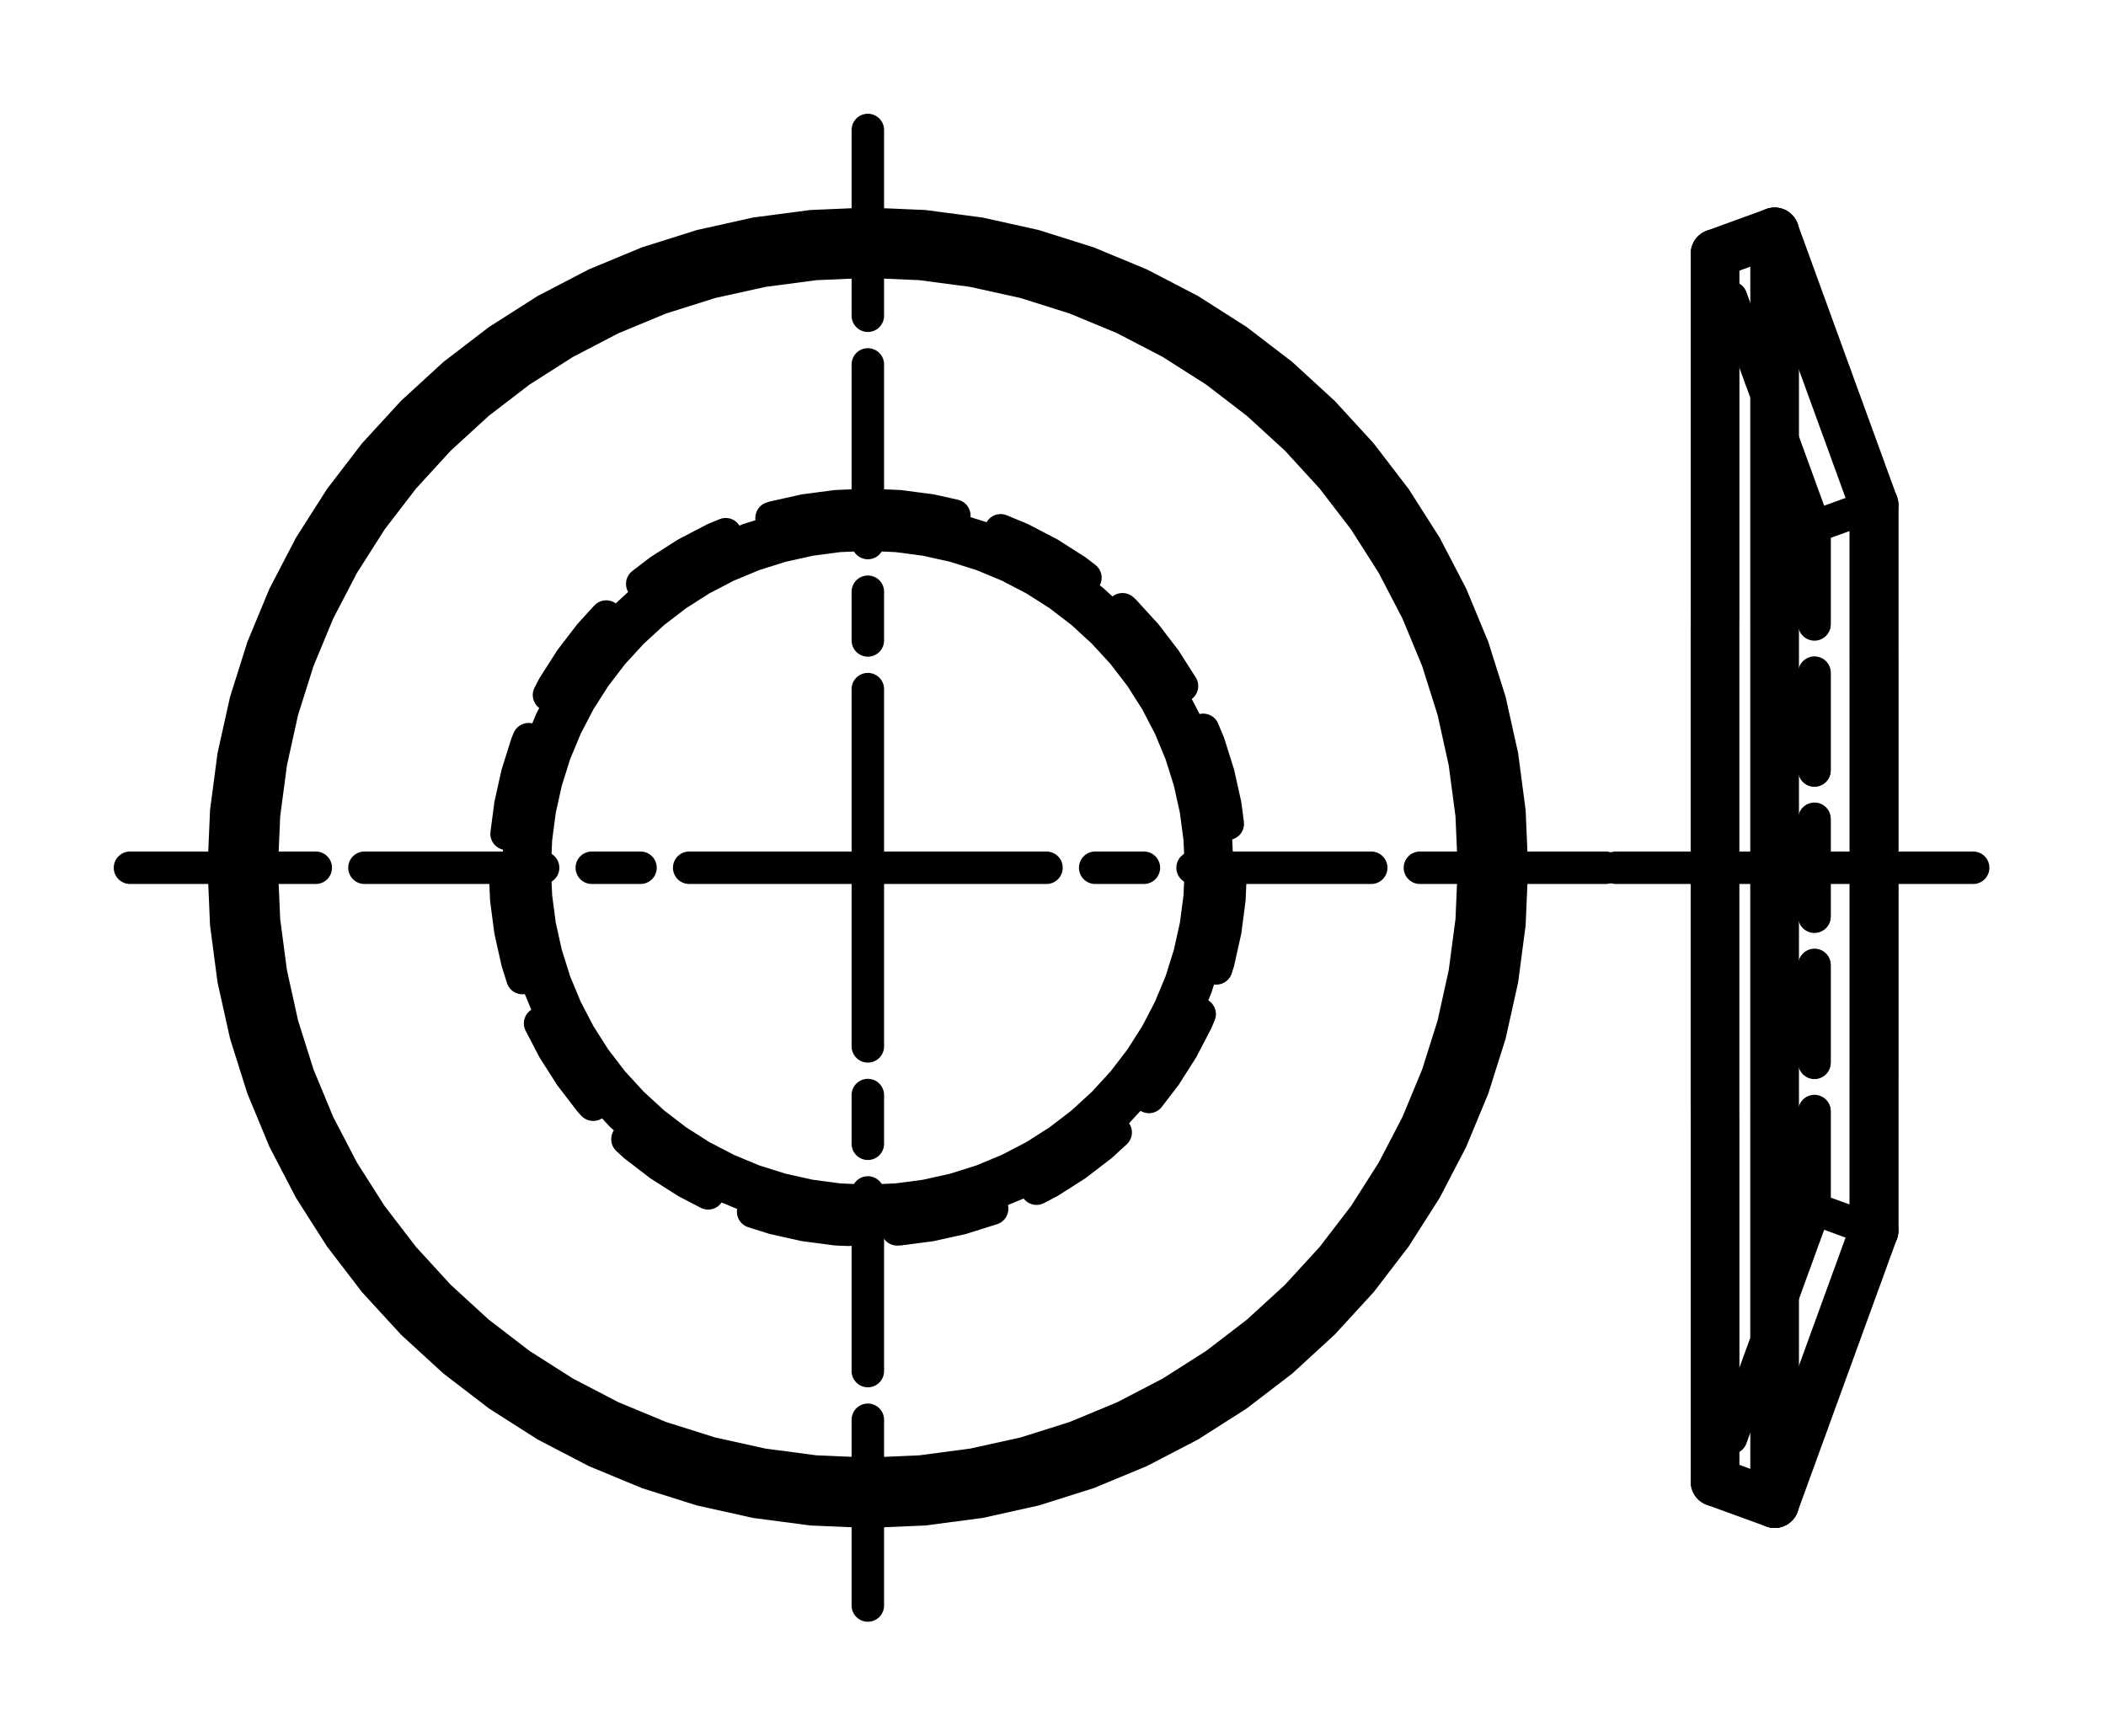
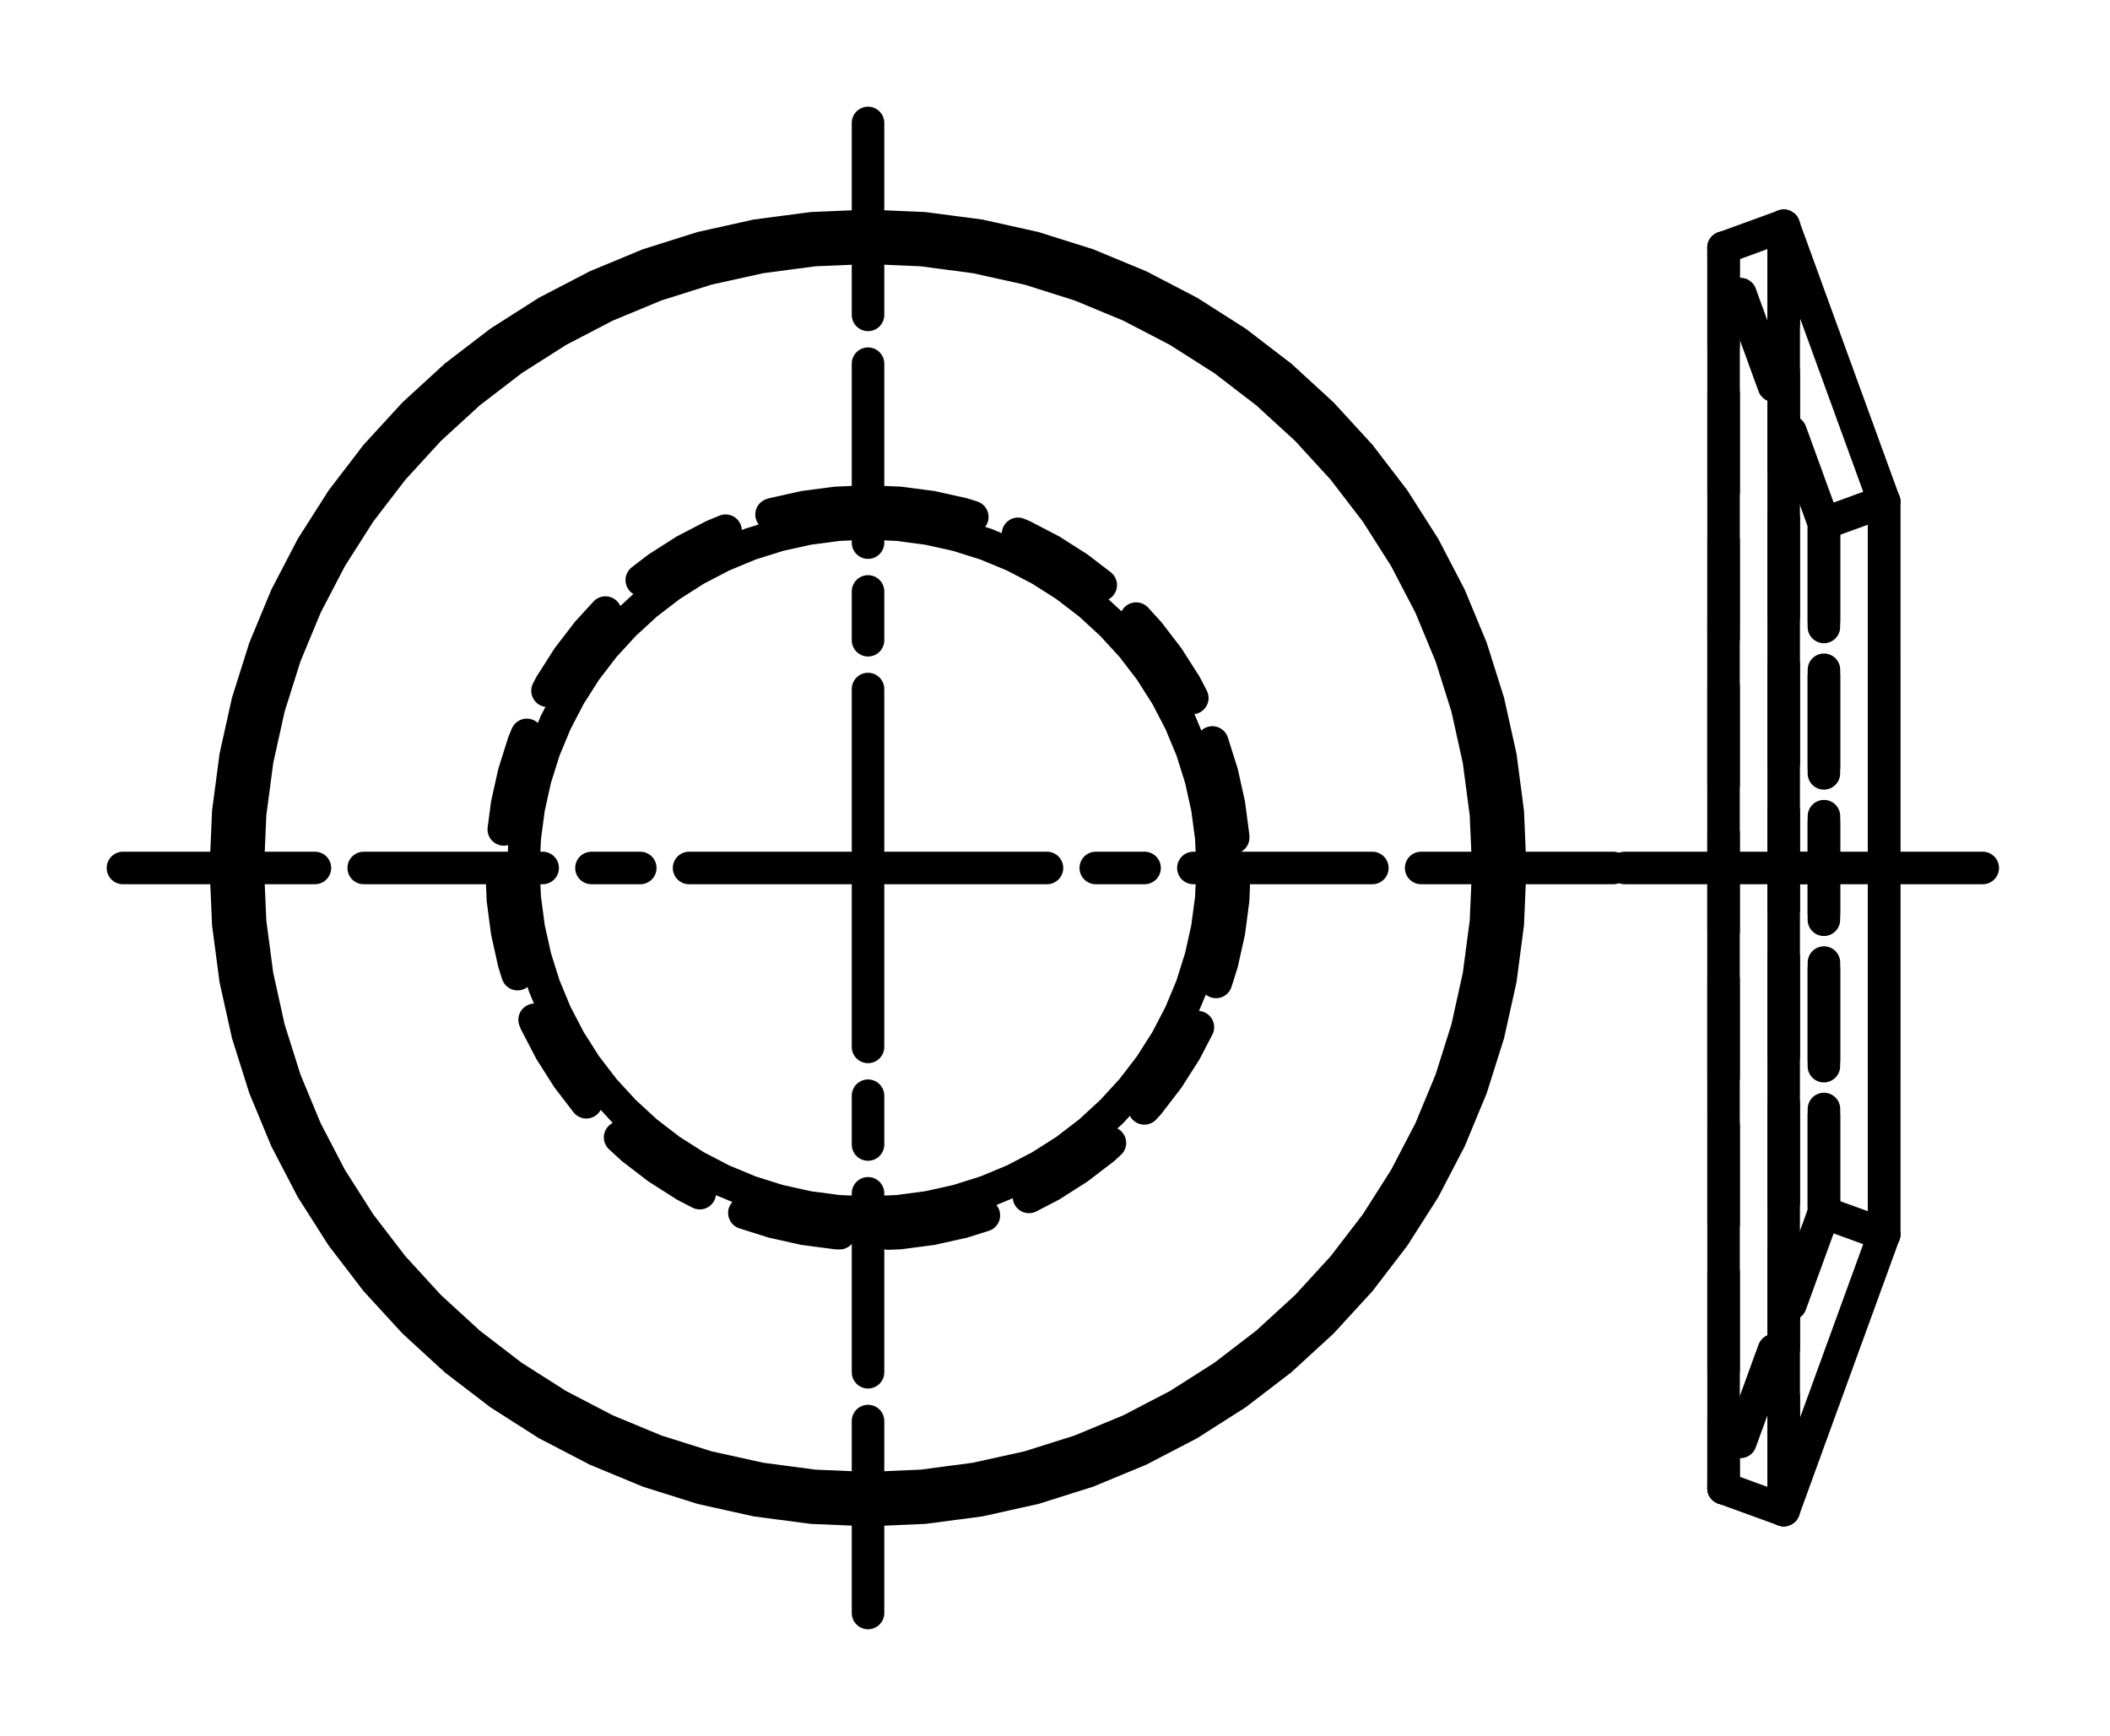
- <svg xmlns="http://www.w3.org/2000/svg" width="39.871mm" height="32.861mm" viewBox="-16.43 -16.43 39.871 32.861" version="1.1">
+ <svg xmlns="http://www.w3.org/2000/svg" width="39.559mm" height="32.549mm" viewBox="-16.274 -16.274 39.559 32.549" version="1.1">
  <g transform="scale(1,-1)" stroke-linecap="round">
-     <g fill="none" stroke="rgb(0,0,0)" stroke-width="0.922" id="Visible">
+     <g fill="none" stroke="rgb(0,0,0)" stroke-width="0.61" id="Visible">
      <path d="M 0.0,6.461 L -0.563,6.436 L -1.122,6.362 L -1.672,6.24 L -2.21,6.071 L -2.73,5.855 L -3.23,5.595 L -3.706,5.292 L -4.153,4.949 L -4.568,4.568 L -4.949,4.153 L -5.292,3.706 L -5.595,3.23 L -5.855,2.73 L -6.071,2.21 L -6.24,1.672 L -6.362,1.122 L -6.436,0.563 L -6.461,0.0 L -6.436,-0.563 L -6.362,-1.122 L -6.24,-1.672 L -6.071,-2.21 L -5.855,-2.73 L -5.595,-3.23 L -5.292,-3.706 L -4.949,-4.153 L -4.568,-4.568 L -4.153,-4.949 L -3.706,-5.292 L -3.23,-5.595 L -2.73,-5.855 L -2.21,-6.071 L -1.672,-6.24 L -1.122,-6.362 L -0.563,-6.436 L -0.0,-6.461 L 0.563,-6.436 L 1.122,-6.362 L 1.672,-6.24 L 2.21,-6.071 L 2.73,-5.855 L 3.23,-5.595 L 3.706,-5.292 L 4.153,-4.949 L 4.568,-4.568 L 4.949,-4.153 L 5.292,-3.706 L 5.595,-3.23 L 5.855,-2.73 L 6.071,-2.21 L 6.24,-1.672 L 6.362,-1.122 L 6.436,-0.563 L 6.461,-0.0 L 6.436,0.563 L 6.362,1.122 L 6.24,1.672 L 6.071,2.21 L 5.855,2.73 L 5.595,3.23 L 5.292,3.706 L 4.949,4.153 L 4.568,4.568 L 4.153,4.949 L 3.706,5.292 L 3.23,5.595 L 2.73,5.855 L 2.21,6.071 L 1.672,6.24 L 1.122,6.362 L 0.563,6.436 L 0.0,6.461" />
      <path d="M 0.0,12.039 L -1.049,11.994 L -2.091,11.857 L -3.116,11.629 L -4.118,11.313 L -5.088,10.911 L -6.02,10.426 L -6.905,9.862 L -7.739,9.223 L -8.513,8.513 L -9.223,7.739 L -9.862,6.905 L -10.426,6.02 L -10.911,5.088 L -11.313,4.118 L -11.629,3.116 L -11.857,2.091 L -11.994,1.049 L -12.039,-0.0 L -11.994,-1.049 L -11.857,-2.091 L -11.629,-3.116 L -11.313,-4.118 L -10.911,-5.088 L -10.426,-6.02 L -9.862,-6.905 L -9.223,-7.739 L -8.513,-8.513 L -7.739,-9.223 L -6.905,-9.862 L -6.02,-10.426 L -5.088,-10.911 L -4.118,-11.313 L -3.116,-11.629 L -2.091,-11.857 L -1.049,-11.994 L 0.0,-12.039 L 1.049,-11.994 L 2.091,-11.857 L 3.116,-11.629 L 4.118,-11.313 L 5.088,-10.911 L 6.02,-10.426 L 6.905,-9.862 L 7.739,-9.223 L 8.513,-8.513 L 9.223,-7.739 L 9.862,-6.905 L 10.426,-6.02 L 10.911,-5.088 L 11.313,-4.118 L 11.629,-3.116 L 11.857,-2.091 L 11.994,-1.049 L 12.039,0.0 L 11.994,1.049 L 11.857,2.091 L 11.629,3.116 L 11.313,4.118 L 10.911,5.088 L 10.426,6.02 L 9.862,6.905 L 9.223,7.739 L 8.513,8.513 L 7.739,9.223 L 6.905,9.862 L 6.02,10.426 L 5.088,10.911 L 4.118,11.313 L 3.116,11.629 L 2.091,11.857 L 1.049,11.994 L -0.0,12.039" />
      <path d="M 0.0,11.629 L -1.014,11.585 L -2.019,11.452 L -3.01,11.233 L -3.977,10.928 L -4.915,10.539 L -5.814,10.071 L -6.67,9.526 L -7.475,8.908 L -8.223,8.223 L -8.908,7.475 L -9.526,6.67 L -10.071,5.814 L -10.539,4.915 L -10.928,3.977 L -11.233,3.01 L -11.452,2.019 L -11.585,1.014 L -11.629,-0.0 L -11.585,-1.014 L -11.452,-2.019 L -11.233,-3.01 L -10.928,-3.977 L -10.539,-4.915 L -10.071,-5.814 L -9.526,-6.67 L -8.908,-7.475 L -8.223,-8.223 L -7.475,-8.908 L -6.67,-9.526 L -5.814,-10.071 L -4.915,-10.539 L -3.977,-10.928 L -3.01,-11.233 L -2.019,-11.452 L -1.014,-11.585 L 0.0,-11.629 L 1.014,-11.585 L 2.019,-11.452 L 3.01,-11.233 L 3.977,-10.928 L 4.915,-10.539 L 5.814,-10.071 L 6.67,-9.526 L 7.475,-8.908 L 8.223,-8.223 L 8.908,-7.475 L 9.526,-6.67 L 10.071,-5.814 L 10.539,-4.915 L 10.928,-3.977 L 11.233,-3.01 L 11.452,-2.019 L 11.585,-1.014 L 11.629,0.0 L 11.585,1.014 L 11.452,2.019 L 11.233,3.01 L 10.928,3.977 L 10.539,4.915 L 10.071,5.814 L 9.526,6.67 L 8.908,7.475 L 8.223,8.223 L 7.475,8.908 L 6.67,9.526 L 5.814,10.071 L 4.915,10.539 L 3.977,10.928 L 3.01,11.233 L 2.019,11.452 L 1.014,11.585 L -0.0,11.629" />
      <path d="M 19.049,6.871 L 19.049,6.68 L 19.049,6.489 L 19.049,6.298 L 19.049,6.108 L 19.049,5.917 L 19.049,5.726 L 19.049,5.535 L 19.049,5.344 L 19.049,5.153 L 19.049,4.962 L 19.049,4.772 L 19.049,4.581 L 19.049,4.39 L 19.049,4.199 L 19.049,4.008 L 19.05,3.817 L 19.05,3.626 L 19.05,3.436 L 19.05,3.245 L 19.05,3.054 L 19.05,2.863 L 19.05,2.672 L 19.05,2.481 L 19.05,2.29 L 19.05,2.099 L 19.05,1.909 L 19.05,1.718 L 19.05,1.527 L 19.05,1.336 L 19.05,1.145 L 19.05,0.954 L 19.05,0.763 L 19.05,0.573 L 19.05,0.382 L 19.05,0.191 L 19.05,0.0 L 19.05,-0.191 L 19.05,-0.382 L 19.05,-0.573 L 19.05,-0.763 L 19.05,-0.954 L 19.05,-1.145 L 19.05,-1.336 L 19.05,-1.527 L 19.05,-1.718 L 19.05,-1.909 L 19.05,-2.099 L 19.05,-2.29 L 19.05,-2.481 L 19.05,-2.672 L 19.05,-2.863 L 19.05,-3.054 L 19.05,-3.245 L 19.05,-3.436 L 19.05,-3.626 L 19.05,-3.817 L 19.049,-4.008 L 19.049,-4.199 L 19.049,-4.39 L 19.049,-4.581 L 19.049,-4.772 L 19.049,-4.962 L 19.049,-5.153 L 19.049,-5.344 L 19.049,-5.535 L 19.049,-5.726 L 19.049,-5.917 L 19.049,-6.108 L 19.049,-6.298 L 19.049,-6.489 L 19.049,-6.68 L 19.049,-6.871" />
      <path d="M 19.049,-6.871 L 19.049,-6.68 L 19.049,-6.489 L 19.049,-6.298 L 19.049,-6.108 L 19.049,-5.917 L 19.049,-5.726 L 19.049,-5.535 L 19.049,-5.344 L 19.049,-5.153 L 19.049,-4.962 L 19.049,-4.772 L 19.049,-4.581 L 19.049,-4.39 L 19.049,-4.199 L 19.049,-4.008 L 19.049,-3.817 L 19.049,-3.626 L 19.049,-3.436 L 19.049,-3.245 L 19.049,-3.054 L 19.049,-2.863 L 19.049,-2.672 L 19.049,-2.481 L 19.049,-2.29 L 19.049,-2.099 L 19.049,-1.909 L 19.049,-1.718 L 19.049,-1.527 L 19.049,-1.336 L 19.049,-1.145 L 19.049,-0.954 L 19.049,-0.763 L 19.049,-0.573 L 19.049,-0.382 L 19.049,-0.191 L 19.049,0.0 L 19.049,0.191 L 19.049,0.382 L 19.049,0.573 L 19.049,0.763 L 19.049,0.954 L 19.049,1.145 L 19.049,1.336 L 19.049,1.527 L 19.049,1.718 L 19.049,1.909 L 19.049,2.099 L 19.049,2.29 L 19.049,2.481 L 19.049,2.672 L 19.049,2.863 L 19.049,3.054 L 19.049,3.245 L 19.049,3.436 L 19.049,3.626 L 19.049,3.817 L 19.049,4.008 L 19.049,4.199 L 19.049,4.39 L 19.049,4.581 L 19.049,4.772 L 19.049,4.962 L 19.049,5.153 L 19.049,5.344 L 19.049,5.535 L 19.049,5.726 L 19.049,5.917 L 19.049,6.108 L 19.049,6.298 L 19.049,6.489 L 19.049,6.68 L 19.049,6.871" />
      <path d="M 17.168,-12.039 L 17.168,-11.705 L 17.168,-11.37 L 17.168,-11.036 L 17.168,-10.702 L 17.168,-10.367 L 17.167,-10.033 L 17.167,-9.698 L 17.167,-9.364 L 17.167,-9.03 L 17.167,-8.695 L 17.167,-8.361 L 17.167,-8.026 L 17.167,-7.692 L 17.167,-7.357 L 17.167,-7.023 L 17.167,-6.689 L 17.167,-6.354 L 17.167,-6.02 L 17.167,-5.685 L 17.167,-5.351 L 17.167,-5.016 L 17.167,-4.682 L 17.167,-4.348 L 17.167,-4.013 L 17.167,-3.679 L 17.167,-3.344 L 17.167,-3.01 L 17.167,-2.675 L 17.167,-2.341 L 17.167,-2.007 L 17.167,-1.672 L 17.167,-1.338 L 17.167,-1.003 L 17.167,-0.669 L 17.167,-0.334 L 17.167,0.0 L 17.167,0.334 L 17.167,0.669 L 17.167,1.003 L 17.167,1.338 L 17.167,1.672 L 17.167,2.007 L 17.167,2.341 L 17.167,2.675 L 17.167,3.01 L 17.167,3.344 L 17.167,3.679 L 17.167,4.013 L 17.167,4.348 L 17.167,4.682 L 17.167,5.016 L 17.167,5.351 L 17.167,5.685 L 17.167,6.02 L 17.167,6.354 L 17.167,6.689 L 17.167,7.023 L 17.167,7.357 L 17.167,7.692 L 17.167,8.026 L 17.167,8.361 L 17.167,8.695 L 17.167,9.03 L 17.167,9.364 L 17.167,9.698 L 17.167,10.033 L 17.168,10.367 L 17.168,10.702 L 17.168,11.036 L 17.168,11.37 L 17.168,11.705 L 17.168,12.039" />
      <path d="M 16.04,-11.629 L 16.04,-11.306 L 16.04,-10.983 L 16.04,-10.66 L 16.04,-10.337 L 16.04,-10.014 L 16.04,-9.691 L 16.04,-9.368 L 16.04,-9.045 L 16.04,-8.722 L 16.04,-8.399 L 16.04,-8.076 L 16.04,-7.753 L 16.04,-7.43 L 16.04,-7.107 L 16.04,-6.784 L 16.04,-6.46 L 16.04,-6.138 L 16.04,-5.814 L 16.04,-5.491 L 16.04,-5.168 L 16.04,-4.845 L 16.039,-4.522 L 16.039,-4.199 L 16.039,-3.876 L 16.039,-3.553 L 16.039,-3.23 L 16.039,-2.907 L 16.039,-2.584 L 16.039,-2.261 L 16.039,-1.938 L 16.039,-1.615 L 16.039,-1.292 L 16.039,-0.969 L 16.039,-0.646 L 16.039,-0.323 L 16.039,0.0 L 16.039,0.323 L 16.039,0.646 L 16.039,0.969 L 16.039,1.292 L 16.039,1.615 L 16.039,1.938 L 16.039,2.261 L 16.039,2.584 L 16.039,2.907 L 16.039,3.23 L 16.039,3.553 L 16.039,3.876 L 16.039,4.199 L 16.039,4.522 L 16.04,4.845 L 16.04,5.168 L 16.04,5.491 L 16.04,5.814 L 16.04,6.138 L 16.04,6.46 L 16.04,6.784 L 16.04,7.107 L 16.04,7.43 L 16.04,7.753 L 16.04,8.076 L 16.04,8.399 L 16.04,8.722 L 16.04,9.045 L 16.04,9.368 L 16.04,9.691 L 16.04,10.014 L 16.04,10.337 L 16.04,10.66 L 16.04,10.983 L 16.04,11.306 L 16.04,11.629" />
      <path d="M 19.049,6.871 L 19.023,6.943 L 18.997,7.015 L 18.971,7.086 L 18.945,7.158 L 18.918,7.23 L 18.892,7.302 L 18.866,7.373 L 18.84,7.445 L 18.814,7.517 L 18.788,7.589 L 18.762,7.661 L 18.736,7.732 L 18.709,7.804 L 18.683,7.876 L 18.657,7.948 L 18.631,8.02 L 18.605,8.091 L 18.579,8.163 L 18.553,8.235 L 18.526,8.307 L 18.5,8.379 L 18.474,8.45 L 18.448,8.522 L 18.422,8.594 L 18.396,8.666 L 18.37,8.737 L 18.344,8.809 L 18.317,8.881 L 18.291,8.953 L 18.265,9.024 L 18.239,9.096 L 18.213,9.168 L 18.187,9.24 L 18.161,9.312 L 18.135,9.383 L 18.108,9.455 L 18.082,9.527 L 18.056,9.599 L 18.03,9.671 L 18.004,9.742 L 17.978,9.814 L 17.952,9.886 L 17.926,9.958 L 17.899,10.03 L 17.873,10.101 L 17.847,10.173 L 17.821,10.245 L 17.795,10.317 L 17.769,10.388 L 17.743,10.46 L 17.717,10.532 L 17.691,10.604 L 17.664,10.675 L 17.638,10.747 L 17.612,10.819 L 17.586,10.891 L 17.56,10.963 L 17.534,11.034 L 17.508,11.106 L 17.482,11.178 L 17.455,11.25 L 17.429,11.322 L 17.403,11.393 L 17.377,11.465 L 17.351,11.537 L 17.325,11.609 L 17.299,11.681 L 17.273,11.752 L 17.246,11.824 L 17.22,11.896 L 17.194,11.968 L 17.168,12.039" />
      <path d="M 19.049,-6.871 L 19.023,-6.943 L 18.997,-7.015 L 18.971,-7.086 L 18.945,-7.158 L 18.918,-7.23 L 18.892,-7.302 L 18.866,-7.373 L 18.84,-7.445 L 18.814,-7.517 L 18.788,-7.589 L 18.762,-7.661 L 18.736,-7.732 L 18.709,-7.804 L 18.683,-7.876 L 18.657,-7.948 L 18.631,-8.02 L 18.605,-8.091 L 18.579,-8.163 L 18.553,-8.235 L 18.526,-8.307 L 18.5,-8.379 L 18.474,-8.45 L 18.448,-8.522 L 18.422,-8.594 L 18.396,-8.666 L 18.37,-8.737 L 18.344,-8.809 L 18.317,-8.881 L 18.291,-8.953 L 18.265,-9.024 L 18.239,-9.096 L 18.213,-9.168 L 18.187,-9.24 L 18.161,-9.312 L 18.135,-9.383 L 18.108,-9.455 L 18.082,-9.527 L 18.056,-9.599 L 18.03,-9.671 L 18.004,-9.742 L 17.978,-9.814 L 17.952,-9.886 L 17.926,-9.958 L 17.899,-10.03 L 17.873,-10.101 L 17.847,-10.173 L 17.821,-10.245 L 17.795,-10.317 L 17.769,-10.388 L 17.743,-10.46 L 17.717,-10.532 L 17.691,-10.604 L 17.664,-10.675 L 17.638,-10.747 L 17.612,-10.819 L 17.586,-10.891 L 17.56,-10.963 L 17.534,-11.034 L 17.508,-11.106 L 17.482,-11.178 L 17.455,-11.25 L 17.429,-11.322 L 17.403,-11.393 L 17.377,-11.465 L 17.351,-11.537 L 17.325,-11.609 L 17.299,-11.681 L 17.273,-11.752 L 17.246,-11.824 L 17.22,-11.896 L 17.194,-11.968 L 17.168,-12.039" />
      <path d="M 16.04,11.629 L 16.056,11.635 L 16.072,11.64 L 16.087,11.646 L 16.103,11.652 L 16.119,11.657 L 16.134,11.663 L 16.15,11.669 L 16.166,11.675 L 16.181,11.68 L 16.197,11.686 L 16.213,11.692 L 16.228,11.697 L 16.244,11.703 L 16.26,11.709 L 16.275,11.714 L 16.291,11.72 L 16.307,11.726 L 16.322,11.732 L 16.338,11.737 L 16.354,11.743 L 16.369,11.749 L 16.385,11.754 L 16.401,11.76 L 16.416,11.766 L 16.432,11.771 L 16.448,11.777 L 16.463,11.783 L 16.479,11.789 L 16.494,11.794 L 16.51,11.8 L 16.526,11.806 L 16.541,11.811 L 16.557,11.817 L 16.573,11.823 L 16.588,11.829 L 16.604,11.834 L 16.62,11.84 L 16.636,11.846 L 16.651,11.851 L 16.667,11.857 L 16.683,11.863 L 16.698,11.868 L 16.714,11.874 L 16.729,11.88 L 16.745,11.886 L 16.761,11.891 L 16.776,11.897 L 16.792,11.903 L 16.808,11.908 L 16.823,11.914 L 16.839,11.92 L 16.855,11.925 L 16.87,11.931 L 16.886,11.937 L 16.902,11.943 L 16.917,11.948 L 16.933,11.954 L 16.949,11.96 L 16.964,11.965 L 16.98,11.971 L 16.996,11.977 L 17.011,11.982 L 17.027,11.988 L 17.043,11.994 L 17.058,11.999 L 17.074,12.005 L 17.09,12.011 L 17.105,12.017 L 17.121,12.022 L 17.137,12.028 L 17.152,12.034 L 17.168,12.039" />
      <path d="M 16.04,-11.629 L 16.056,-11.635 L 16.072,-11.64 L 16.087,-11.646 L 16.103,-11.652 L 16.119,-11.657 L 16.134,-11.663 L 16.15,-11.669 L 16.166,-11.675 L 16.181,-11.68 L 16.197,-11.686 L 16.213,-11.692 L 16.228,-11.697 L 16.244,-11.703 L 16.26,-11.709 L 16.275,-11.714 L 16.291,-11.72 L 16.307,-11.726 L 16.322,-11.732 L 16.338,-11.737 L 16.354,-11.743 L 16.369,-11.749 L 16.385,-11.754 L 16.401,-11.76 L 16.416,-11.766 L 16.432,-11.771 L 16.448,-11.777 L 16.463,-11.783 L 16.479,-11.789 L 16.494,-11.794 L 16.51,-11.8 L 16.526,-11.806 L 16.541,-11.811 L 16.557,-11.817 L 16.573,-11.823 L 16.588,-11.829 L 16.604,-11.834 L 16.62,-11.84 L 16.636,-11.846 L 16.651,-11.851 L 16.667,-11.857 L 16.683,-11.863 L 16.698,-11.868 L 16.714,-11.874 L 16.729,-11.88 L 16.745,-11.886 L 16.761,-11.891 L 16.776,-11.897 L 16.792,-11.903 L 16.808,-11.908 L 16.823,-11.914 L 16.839,-11.92 L 16.855,-11.925 L 16.87,-11.931 L 16.886,-11.937 L 16.902,-11.943 L 16.917,-11.948 L 16.933,-11.954 L 16.949,-11.96 L 16.964,-11.965 L 16.98,-11.971 L 16.996,-11.977 L 17.011,-11.982 L 17.027,-11.988 L 17.043,-11.994 L 17.058,-11.999 L 17.074,-12.005 L 17.09,-12.011 L 17.105,-12.017 L 17.121,-12.022 L 17.137,-12.028 L 17.152,-12.034 L 17.168,-12.039" />
    </g>
-     <g fill="none" stroke="rgb(0,0,0)" stroke-width="0.615" id="Hidden" stroke-dasharray="1.845 0.922">
+     <g fill="none" stroke="rgb(0,0,0)" stroke-width="0.61" id="Hidden" stroke-dasharray="1.83 0.915">
      <path d="M 0.0,6.871 L -0.599,6.845 L -1.193,6.767 L -1.778,6.637 L -2.35,6.457 L -2.904,6.227 L -3.436,5.95 L -3.941,5.628 L -4.417,5.263 L -4.859,4.859 L -5.263,4.417 L -5.628,3.941 L -5.95,3.436 L -6.227,2.904 L -6.457,2.35 L -6.637,1.778 L -6.767,1.193 L -6.845,0.599 L -6.871,0.0 L -6.845,-0.599 L -6.767,-1.193 L -6.637,-1.778 L -6.457,-2.35 L -6.227,-2.904 L -5.95,-3.436 L -5.628,-3.941 L -5.263,-4.417 L -4.859,-4.859 L -4.417,-5.263 L -3.941,-5.628 L -3.436,-5.95 L -2.904,-6.227 L -2.35,-6.457 L -1.778,-6.637 L -1.193,-6.767 L -0.599,-6.845 L -0.0,-6.871 L 0.599,-6.845 L 1.193,-6.767 L 1.778,-6.637 L 2.35,-6.457 L 2.904,-6.227 L 3.436,-5.95 L 3.941,-5.628 L 4.417,-5.263 L 4.859,-4.859 L 5.263,-4.417 L 5.628,-3.941 L 5.95,-3.436 L 6.227,-2.904 L 6.457,-2.35 L 6.637,-1.778 L 6.767,-1.193 L 6.845,-0.599 L 6.871,-0.0 L 6.845,0.599 L 6.767,1.193 L 6.637,1.778 L 6.457,2.35 L 6.227,2.904 L 5.95,3.436 L 5.628,3.941 L 5.263,4.417 L 4.859,4.859 L 4.417,5.263 L 3.941,5.628 L 3.436,5.95 L 2.904,6.227 L 2.35,6.457 L 1.778,6.637 L 1.193,6.767 L 0.599,6.845 L 0.0,6.871" />
      <path d="M 17.921,6.461 L 17.922,6.281 L 17.922,6.102 L 17.922,5.922 L 17.922,5.743 L 17.922,5.563 L 17.922,5.384 L 17.922,5.204 L 17.922,5.025 L 17.922,4.846 L 17.922,4.666 L 17.922,4.487 L 17.922,4.307 L 17.922,4.128 L 17.922,3.948 L 17.922,3.769 L 17.922,3.589 L 17.922,3.41 L 17.922,3.23 L 17.922,3.051 L 17.922,2.871 L 17.922,2.692 L 17.922,2.513 L 17.922,2.333 L 17.922,2.154 L 17.922,1.974 L 17.922,1.795 L 17.922,1.615 L 17.922,1.436 L 17.922,1.256 L 17.922,1.077 L 17.922,0.897 L 17.922,0.718 L 17.922,0.538 L 17.922,0.359 L 17.922,0.179 L 17.922,0.0 L 17.922,-0.179 L 17.922,-0.359 L 17.922,-0.538 L 17.922,-0.718 L 17.922,-0.897 L 17.922,-1.077 L 17.922,-1.256 L 17.922,-1.436 L 17.922,-1.615 L 17.922,-1.795 L 17.922,-1.974 L 17.922,-2.154 L 17.922,-2.333 L 17.922,-2.513 L 17.922,-2.692 L 17.922,-2.871 L 17.922,-3.051 L 17.922,-3.23 L 17.922,-3.41 L 17.922,-3.589 L 17.922,-3.769 L 17.922,-3.948 L 17.922,-4.128 L 17.922,-4.307 L 17.922,-4.487 L 17.922,-4.666 L 17.922,-4.846 L 17.922,-5.025 L 17.922,-5.204 L 17.922,-5.384 L 17.922,-5.563 L 17.922,-5.743 L 17.922,-5.922 L 17.922,-6.102 L 17.922,-6.281 L 17.921,-6.461" />
      <path d="M 17.921,-6.461 L 17.921,-6.281 L 17.921,-6.102 L 17.921,-5.922 L 17.921,-5.743 L 17.921,-5.563 L 17.921,-5.384 L 17.921,-5.204 L 17.921,-5.025 L 17.921,-4.846 L 17.921,-4.666 L 17.921,-4.487 L 17.921,-4.307 L 17.921,-4.128 L 17.921,-3.948 L 17.921,-3.769 L 17.921,-3.589 L 17.921,-3.41 L 17.921,-3.23 L 17.921,-3.051 L 17.921,-2.871 L 17.921,-2.692 L 17.921,-2.513 L 17.921,-2.333 L 17.921,-2.154 L 17.921,-1.974 L 17.921,-1.795 L 17.921,-1.615 L 17.921,-1.436 L 17.921,-1.256 L 17.921,-1.077 L 17.921,-0.897 L 17.921,-0.718 L 17.921,-0.538 L 17.921,-0.359 L 17.921,-0.179 L 17.921,0.0 L 17.921,0.179 L 17.921,0.359 L 17.921,0.538 L 17.921,0.718 L 17.921,0.897 L 17.921,1.077 L 17.921,1.256 L 17.921,1.436 L 17.921,1.615 L 17.921,1.795 L 17.921,1.974 L 17.921,2.154 L 17.921,2.333 L 17.921,2.513 L 17.921,2.692 L 17.921,2.871 L 17.921,3.051 L 17.921,3.23 L 17.921,3.41 L 17.921,3.589 L 17.921,3.769 L 17.921,3.948 L 17.921,4.128 L 17.921,4.307 L 17.921,4.487 L 17.921,4.666 L 17.921,4.846 L 17.921,5.025 L 17.921,5.204 L 17.921,5.384 L 17.921,5.563 L 17.921,5.743 L 17.921,5.922 L 17.921,6.102 L 17.921,6.281 L 17.921,6.461" />
      <path d="M 17.168,12.039 L 17.168,11.705 L 17.168,11.37 L 17.168,11.036 L 17.168,10.702 L 17.169,10.367 L 17.169,10.033 L 17.169,9.698 L 17.169,9.364 L 17.169,9.03 L 17.169,8.695 L 17.169,8.361 L 17.169,8.026 L 17.169,7.692 L 17.169,7.357 L 17.169,7.023 L 17.169,6.689 L 17.169,6.354 L 17.169,6.02 L 17.169,5.685 L 17.169,5.351 L 17.169,5.016 L 17.169,4.682 L 17.169,4.348 L 17.169,4.013 L 17.169,3.679 L 17.169,3.344 L 17.169,3.01 L 17.169,2.675 L 17.169,2.341 L 17.169,2.007 L 17.169,1.672 L 17.169,1.338 L 17.169,1.003 L 17.169,0.669 L 17.169,0.334 L 17.169,0.0 L 17.169,-0.334 L 17.169,-0.669 L 17.169,-1.003 L 17.169,-1.338 L 17.169,-1.672 L 17.169,-2.007 L 17.169,-2.341 L 17.169,-2.675 L 17.169,-3.01 L 17.169,-3.344 L 17.169,-3.679 L 17.169,-4.013 L 17.169,-4.348 L 17.169,-4.682 L 17.169,-5.016 L 17.169,-5.351 L 17.169,-5.685 L 17.169,-6.02 L 17.169,-6.354 L 17.169,-6.689 L 17.169,-7.023 L 17.169,-7.357 L 17.169,-7.692 L 17.169,-8.026 L 17.169,-8.361 L 17.169,-8.695 L 17.169,-9.03 L 17.169,-9.364 L 17.169,-9.698 L 17.169,-10.033 L 17.169,-10.367 L 17.168,-10.702 L 17.168,-11.036 L 17.168,-11.37 L 17.168,-11.705 L 17.168,-12.039" />
      <path d="M 16.04,11.629 L 16.041,11.306 L 16.041,10.983 L 16.041,10.66 L 16.041,10.337 L 16.041,10.014 L 16.041,9.691 L 16.041,9.368 L 16.041,9.045 L 16.041,8.722 L 16.041,8.399 L 16.041,8.076 L 16.041,7.753 L 16.041,7.43 L 16.041,7.107 L 16.041,6.784 L 16.041,6.46 L 16.041,6.138 L 16.041,5.814 L 16.041,5.491 L 16.041,5.168 L 16.041,4.845 L 16.041,4.522 L 16.041,4.199 L 16.041,3.876 L 16.041,3.553 L 16.041,3.23 L 16.041,2.907 L 16.041,2.584 L 16.041,2.261 L 16.041,1.938 L 16.041,1.615 L 16.041,1.292 L 16.041,0.969 L 16.041,0.646 L 16.041,0.323 L 16.041,0.0 L 16.041,-0.323 L 16.041,-0.646 L 16.041,-0.969 L 16.041,-1.292 L 16.041,-1.615 L 16.041,-1.938 L 16.041,-2.261 L 16.041,-2.584 L 16.041,-2.907 L 16.041,-3.23 L 16.041,-3.553 L 16.041,-3.876 L 16.041,-4.199 L 16.041,-4.522 L 16.041,-4.845 L 16.041,-5.168 L 16.041,-5.491 L 16.041,-5.814 L 16.041,-6.138 L 16.041,-6.46 L 16.041,-6.784 L 16.041,-7.107 L 16.041,-7.43 L 16.041,-7.753 L 16.041,-8.076 L 16.041,-8.399 L 16.041,-8.722 L 16.041,-9.045 L 16.041,-9.368 L 16.041,-9.691 L 16.041,-10.014 L 16.041,-10.337 L 16.041,-10.66 L 16.041,-10.983 L 16.041,-11.306 L 16.04,-11.629" />
      <path d="M 17.921,6.461 L 17.937,6.466 L 17.953,6.472 L 17.968,6.478 L 17.984,6.483 L 18,6.489 L 18.015,6.495 L 18.031,6.5 L 18.047,6.506 L 18.062,6.512 L 18.078,6.518 L 18.094,6.523 L 18.109,6.529 L 18.125,6.535 L 18.141,6.54 L 18.156,6.546 L 18.172,6.552 L 18.188,6.558 L 18.203,6.563 L 18.219,6.569 L 18.235,6.575 L 18.25,6.58 L 18.266,6.586 L 18.282,6.592 L 18.297,6.597 L 18.313,6.603 L 18.329,6.609 L 18.344,6.614 L 18.36,6.62 L 18.376,6.626 L 18.391,6.632 L 18.407,6.637 L 18.423,6.643 L 18.438,6.649 L 18.454,6.654 L 18.47,6.66 L 18.485,6.666 L 18.501,6.671 L 18.517,6.677 L 18.532,6.683 L 18.548,6.689 L 18.564,6.694 L 18.579,6.7 L 18.595,6.706 L 18.611,6.711 L 18.626,6.717 L 18.642,6.723 L 18.657,6.729 L 18.673,6.734 L 18.689,6.74 L 18.704,6.746 L 18.72,6.751 L 18.736,6.757 L 18.752,6.763 L 18.767,6.769 L 18.783,6.774 L 18.799,6.78 L 18.814,6.786 L 18.83,6.791 L 18.846,6.797 L 18.861,6.803 L 18.877,6.808 L 18.892,6.814 L 18.908,6.82 L 18.924,6.825 L 18.939,6.831 L 18.955,6.837 L 18.971,6.843 L 18.986,6.848 L 19.002,6.854 L 19.018,6.86 L 19.033,6.865 L 19.049,6.871" />
      <path d="M 17.921,-6.461 L 17.937,-6.466 L 17.953,-6.472 L 17.968,-6.478 L 17.984,-6.483 L 18,-6.489 L 18.015,-6.495 L 18.031,-6.5 L 18.047,-6.506 L 18.062,-6.512 L 18.078,-6.518 L 18.094,-6.523 L 18.109,-6.529 L 18.125,-6.535 L 18.141,-6.54 L 18.156,-6.546 L 18.172,-6.552 L 18.188,-6.558 L 18.203,-6.563 L 18.219,-6.569 L 18.235,-6.575 L 18.25,-6.58 L 18.266,-6.586 L 18.282,-6.592 L 18.297,-6.597 L 18.313,-6.603 L 18.329,-6.609 L 18.344,-6.614 L 18.36,-6.62 L 18.376,-6.626 L 18.391,-6.632 L 18.407,-6.637 L 18.423,-6.643 L 18.438,-6.649 L 18.454,-6.654 L 18.47,-6.66 L 18.485,-6.666 L 18.501,-6.671 L 18.517,-6.677 L 18.532,-6.683 L 18.548,-6.689 L 18.564,-6.694 L 18.579,-6.7 L 18.595,-6.706 L 18.611,-6.711 L 18.626,-6.717 L 18.642,-6.723 L 18.657,-6.729 L 18.673,-6.734 L 18.689,-6.74 L 18.704,-6.746 L 18.72,-6.751 L 18.736,-6.757 L 18.752,-6.763 L 18.767,-6.769 L 18.783,-6.774 L 18.799,-6.78 L 18.814,-6.786 L 18.83,-6.791 L 18.846,-6.797 L 18.861,-6.803 L 18.877,-6.808 L 18.892,-6.814 L 18.908,-6.82 L 18.924,-6.825 L 18.939,-6.831 L 18.955,-6.837 L 18.971,-6.843 L 18.986,-6.848 L 19.002,-6.854 L 19.018,-6.86 L 19.033,-6.865 L 19.049,-6.871" />
      <path d="M 17.921,6.461 L 17.895,6.532 L 17.869,6.604 L 17.843,6.676 L 17.817,6.748 L 17.791,6.819 L 17.765,6.891 L 17.739,6.963 L 17.712,7.035 L 17.686,7.107 L 17.66,7.178 L 17.634,7.25 L 17.608,7.322 L 17.582,7.394 L 17.556,7.466 L 17.529,7.537 L 17.503,7.609 L 17.477,7.681 L 17.451,7.753 L 17.425,7.824 L 17.399,7.896 L 17.373,7.968 L 17.347,8.04 L 17.32,8.112 L 17.294,8.183 L 17.268,8.255 L 17.242,8.327 L 17.216,8.399 L 17.19,8.47 L 17.164,8.542 L 17.138,8.614 L 17.111,8.686 L 17.085,8.758 L 17.059,8.829 L 17.033,8.901 L 17.007,8.973 L 16.981,9.045 L 16.955,9.117 L 16.929,9.188 L 16.902,9.26 L 16.876,9.332 L 16.85,9.404 L 16.824,9.476 L 16.798,9.547 L 16.772,9.619 L 16.746,9.691 L 16.72,9.763 L 16.694,9.834 L 16.667,9.906 L 16.641,9.978 L 16.615,10.05 L 16.589,10.121 L 16.563,10.193 L 16.537,10.265 L 16.511,10.337 L 16.485,10.409 L 16.458,10.48 L 16.432,10.552 L 16.406,10.624 L 16.38,10.696 L 16.354,10.768 L 16.328,10.839 L 16.302,10.911 L 16.276,10.983 L 16.249,11.055 L 16.223,11.127 L 16.197,11.198 L 16.171,11.27 L 16.145,11.342 L 16.119,11.414 L 16.093,11.485 L 16.067,11.557 L 16.04,11.629" />
      <path d="M 17.921,-6.461 L 17.895,-6.532 L 17.869,-6.604 L 17.843,-6.676 L 17.817,-6.748 L 17.791,-6.819 L 17.765,-6.891 L 17.739,-6.963 L 17.712,-7.035 L 17.686,-7.107 L 17.66,-7.178 L 17.634,-7.25 L 17.608,-7.322 L 17.582,-7.394 L 17.556,-7.466 L 17.529,-7.537 L 17.503,-7.609 L 17.477,-7.681 L 17.451,-7.753 L 17.425,-7.824 L 17.399,-7.896 L 17.373,-7.968 L 17.347,-8.04 L 17.32,-8.112 L 17.294,-8.183 L 17.268,-8.255 L 17.242,-8.327 L 17.216,-8.399 L 17.19,-8.47 L 17.164,-8.542 L 17.138,-8.614 L 17.111,-8.686 L 17.085,-8.758 L 17.059,-8.829 L 17.033,-8.901 L 17.007,-8.973 L 16.981,-9.045 L 16.955,-9.117 L 16.929,-9.188 L 16.902,-9.26 L 16.876,-9.332 L 16.85,-9.404 L 16.824,-9.476 L 16.798,-9.547 L 16.772,-9.619 L 16.746,-9.691 L 16.72,-9.763 L 16.694,-9.834 L 16.667,-9.906 L 16.641,-9.978 L 16.615,-10.05 L 16.589,-10.121 L 16.563,-10.193 L 16.537,-10.265 L 16.511,-10.337 L 16.485,-10.409 L 16.458,-10.48 L 16.432,-10.552 L 16.406,-10.624 L 16.38,-10.696 L 16.354,-10.768 L 16.328,-10.839 L 16.302,-10.911 L 16.276,-10.983 L 16.249,-11.055 L 16.223,-11.127 L 16.197,-11.198 L 16.171,-11.27 L 16.145,-11.342 L 16.119,-11.414 L 16.093,-11.485 L 16.067,-11.557 L 16.04,-11.629" />
    </g>
-     <g fill="none" stroke="rgb(0,0,0)" stroke-width="0.615" id="Center" stroke-dasharray="3.382 0.922 0.922 0.922">
+     <g fill="none" stroke="rgb(0,0,0)" stroke-width="0.61" id="Center" stroke-dasharray="3.355 0.915 0.915 0.915">
      <line x1="0.0" y1="0.0" x2="-13.969" y2="0.0" />
      <line x1="0.0" y1="0.0" x2="13.969" y2="0.0" />
      <line x1="0.0" y1="0.0" x2="0.0" y2="-13.969" />
      <line x1="0.0" y1="0.0" x2="0.0" y2="13.969" />
      <line x1="17.544" y1="0.0" x2="14.109" y2="0.0" />
      <line x1="17.544" y1="0.0" x2="20.98" y2="0.0" />
    </g>
  </g>
</svg>
